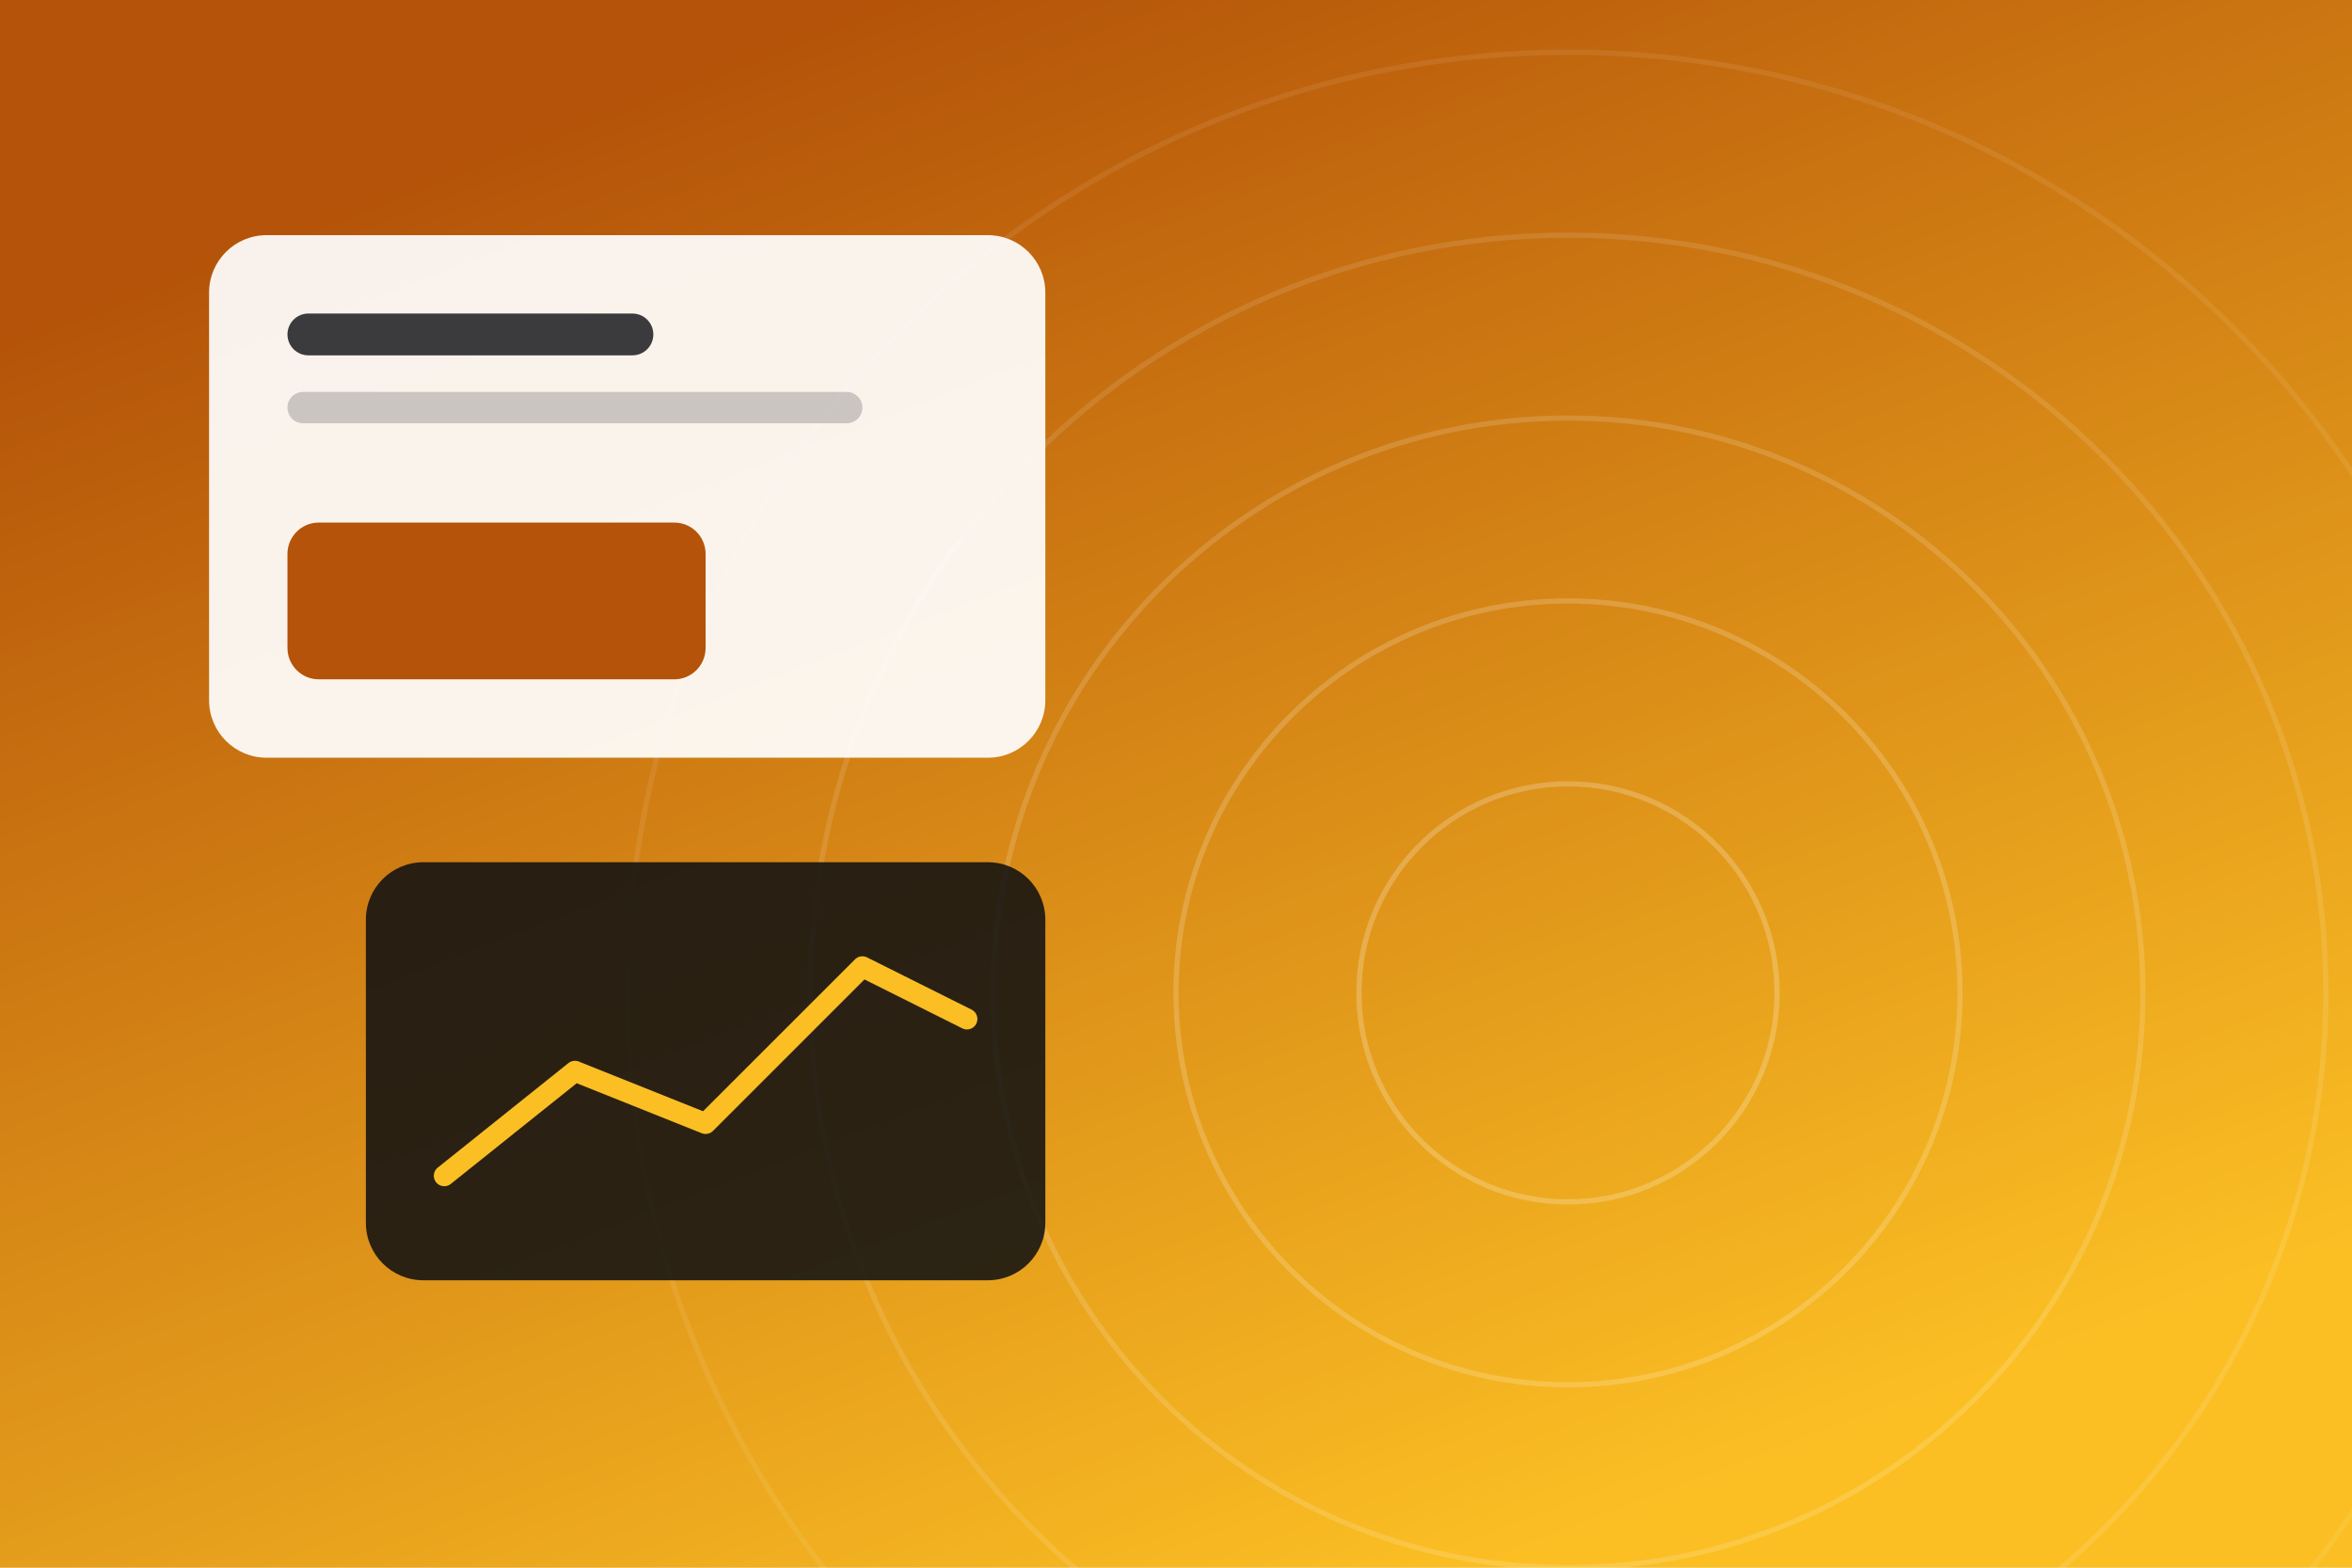
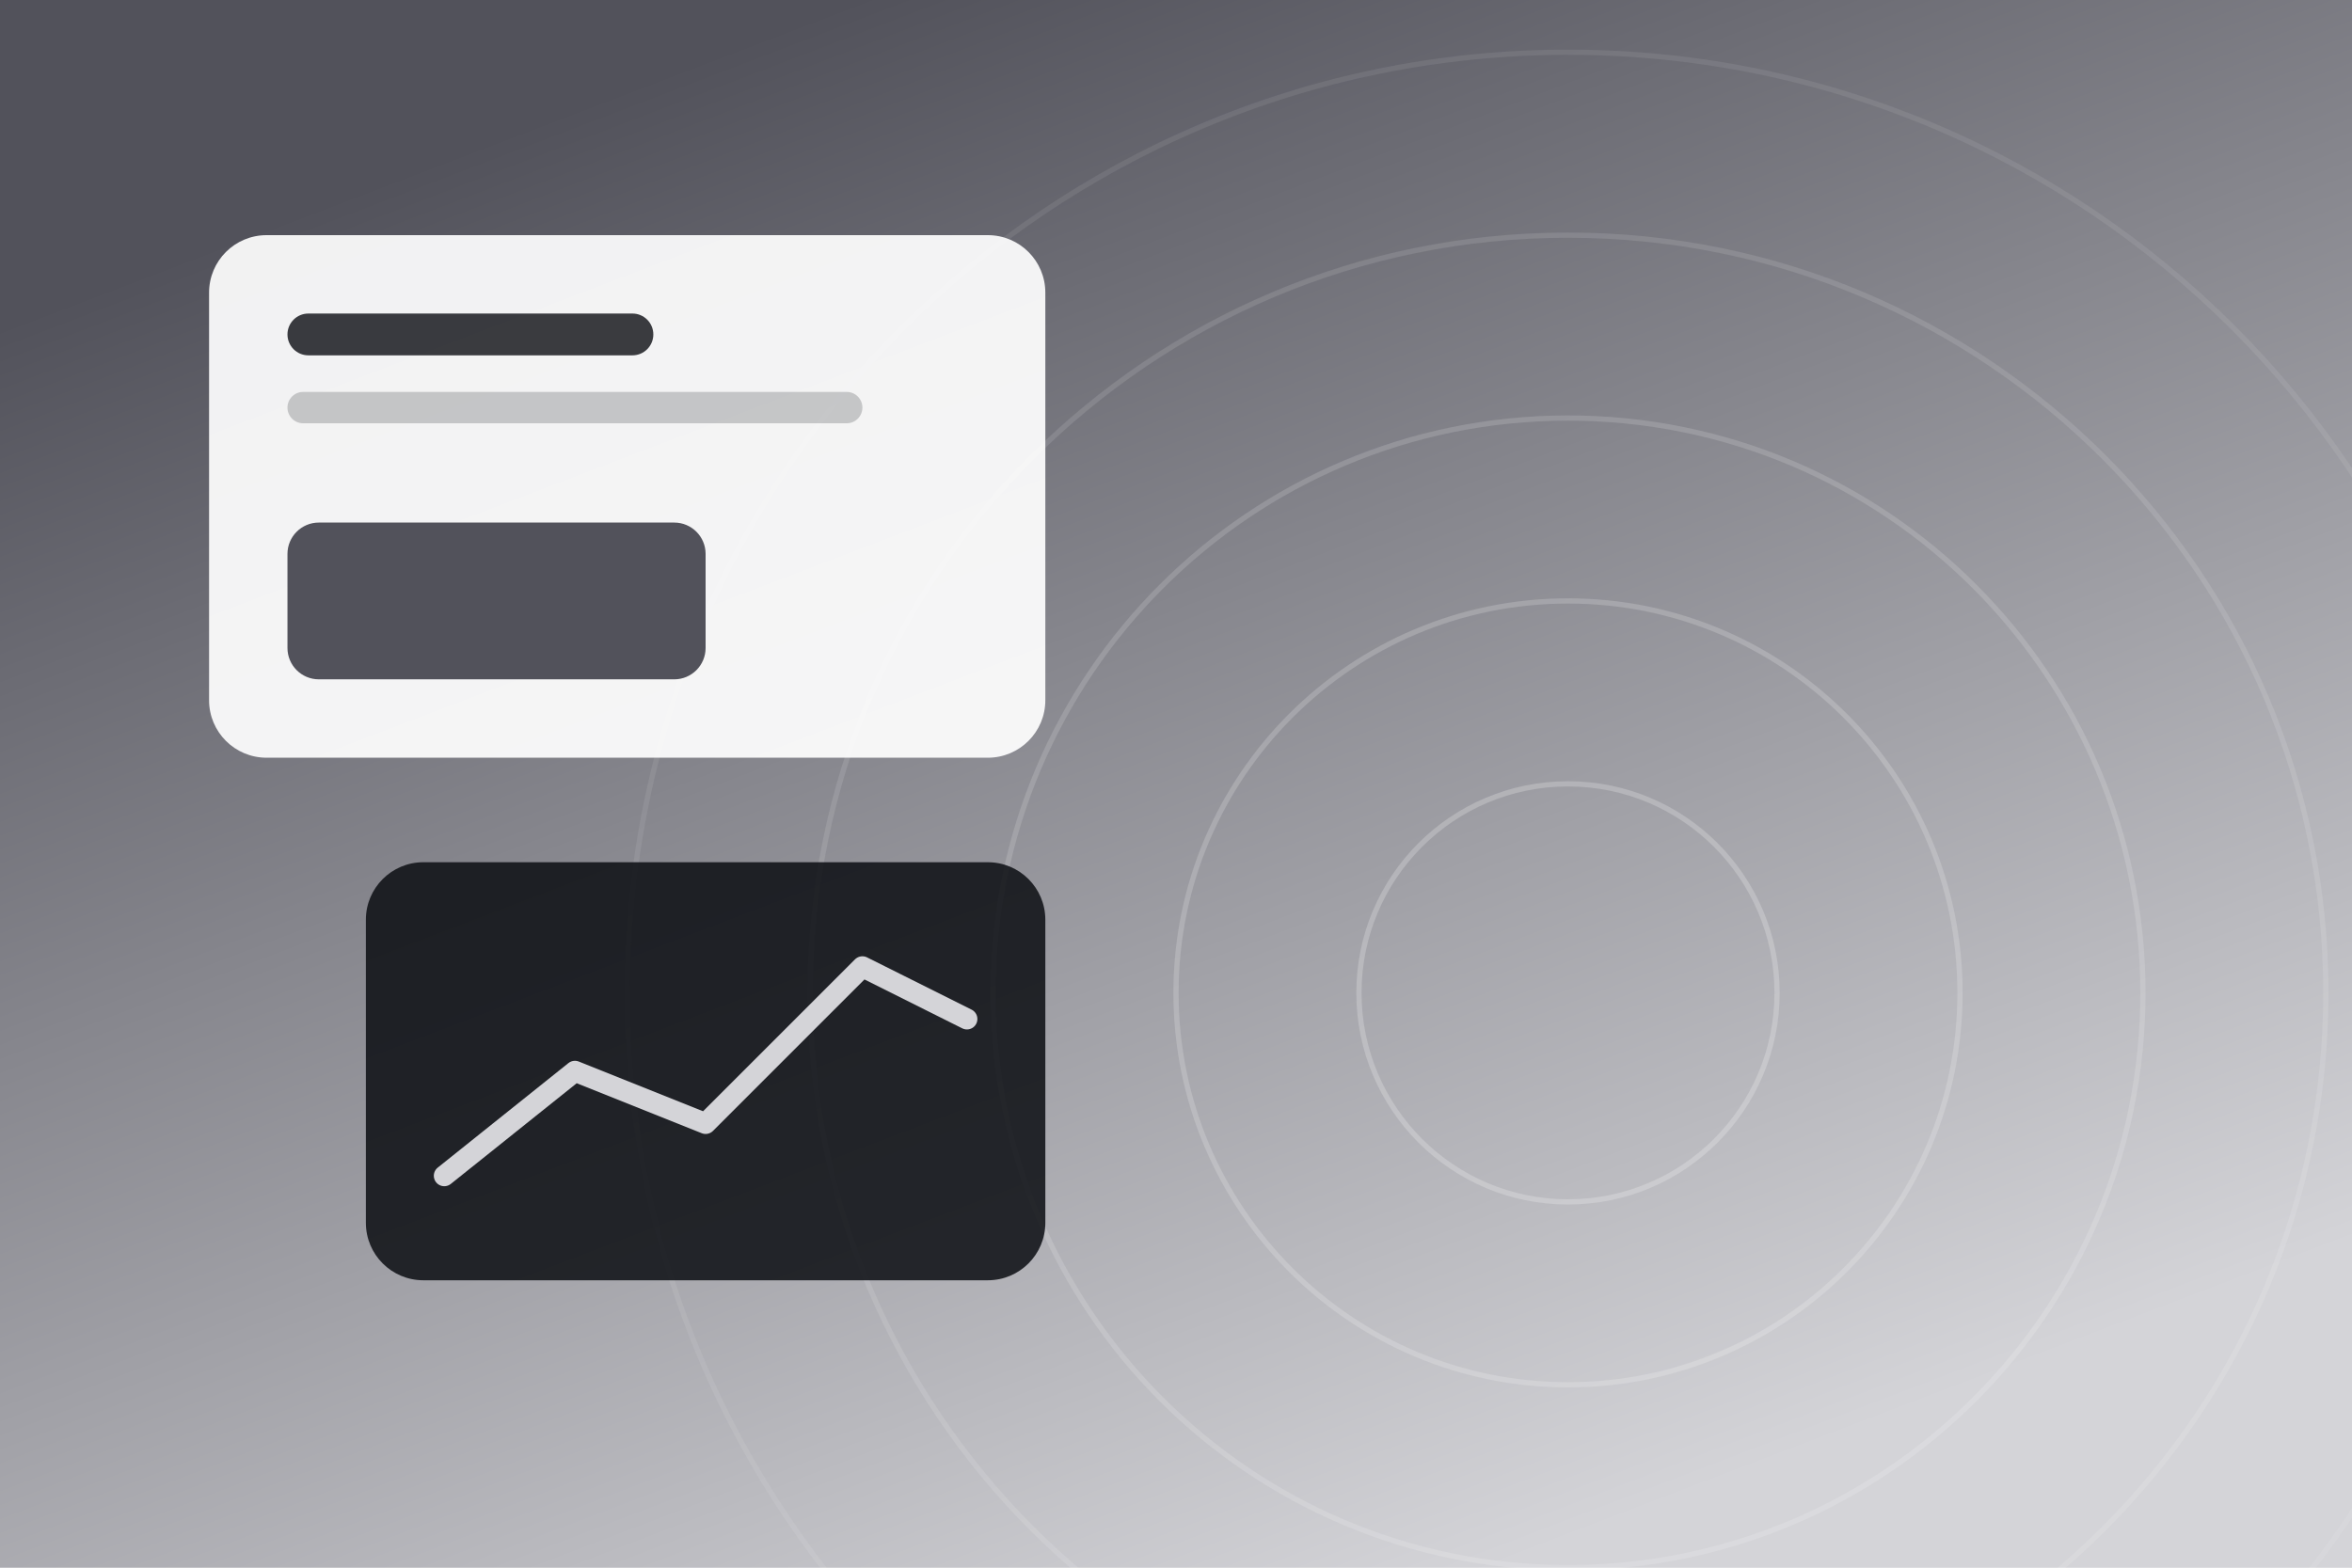
<svg xmlns="http://www.w3.org/2000/svg" viewBox="0 0 900 600" width="900" height="600">
  <defs>
    <linearGradient id="g" gradientTransform="rotate(60 .5 .5)">
-       <stop offset="0" stop-color="#B45309" />
-       <stop offset="1" stop-color="#FBBF24" />
+       <stop offset="0" stop-color="#52525B" />
+       <stop offset="1" stop-color="#D4D4D8" />
    </linearGradient>
  </defs>
  <rect width="900" height="600" fill="url(#g)" />
  <circle cx="600" cy="380" r="80" fill="none" stroke="#fff" stroke-opacity="0.22" stroke-width="2" />
  <circle cx="600" cy="380" r="150" fill="none" stroke="#fff" stroke-opacity="0.185" stroke-width="2" />
  <circle cx="600" cy="380" r="220" fill="none" stroke="#fff" stroke-opacity="0.15" stroke-width="2" />
  <circle cx="600" cy="380" r="290" fill="none" stroke="#fff" stroke-opacity="0.115" stroke-width="2" />
  <circle cx="600" cy="380" r="360" fill="none" stroke="#fff" stroke-opacity="0.08" stroke-width="2" />
  <rect x="80" y="90" width="320" height="200" rx="22" fill="#fff" opacity=".92" />
  <rect x="110" y="120" width="140" height="16" rx="8" fill="#0B0D12" opacity=".8" />
  <rect x="110" y="150" width="220" height="12" rx="6" fill="#0B0D12" opacity=".2" />
-   <rect x="110" y="200" width="160" height="60" rx="12" fill="#B45309" />
+   <rect x="110" y="200" width="160" height="60" rx="12" fill="#52525B" />
  <rect x="140" y="330" width="260" height="160" rx="22" fill="#0B0D12" opacity=".85" />
-   <path d="M170 450 L220 410 L270 430 L330 370 L370 390" stroke="#FBBF24" stroke-width="8" fill="none" stroke-linecap="round" stroke-linejoin="round" />
+   <path d="M170 450 L220 410 L270 430 L330 370 L370 390" stroke="#D4D4D8" stroke-width="8" fill="none" stroke-linecap="round" stroke-linejoin="round" />
</svg>
